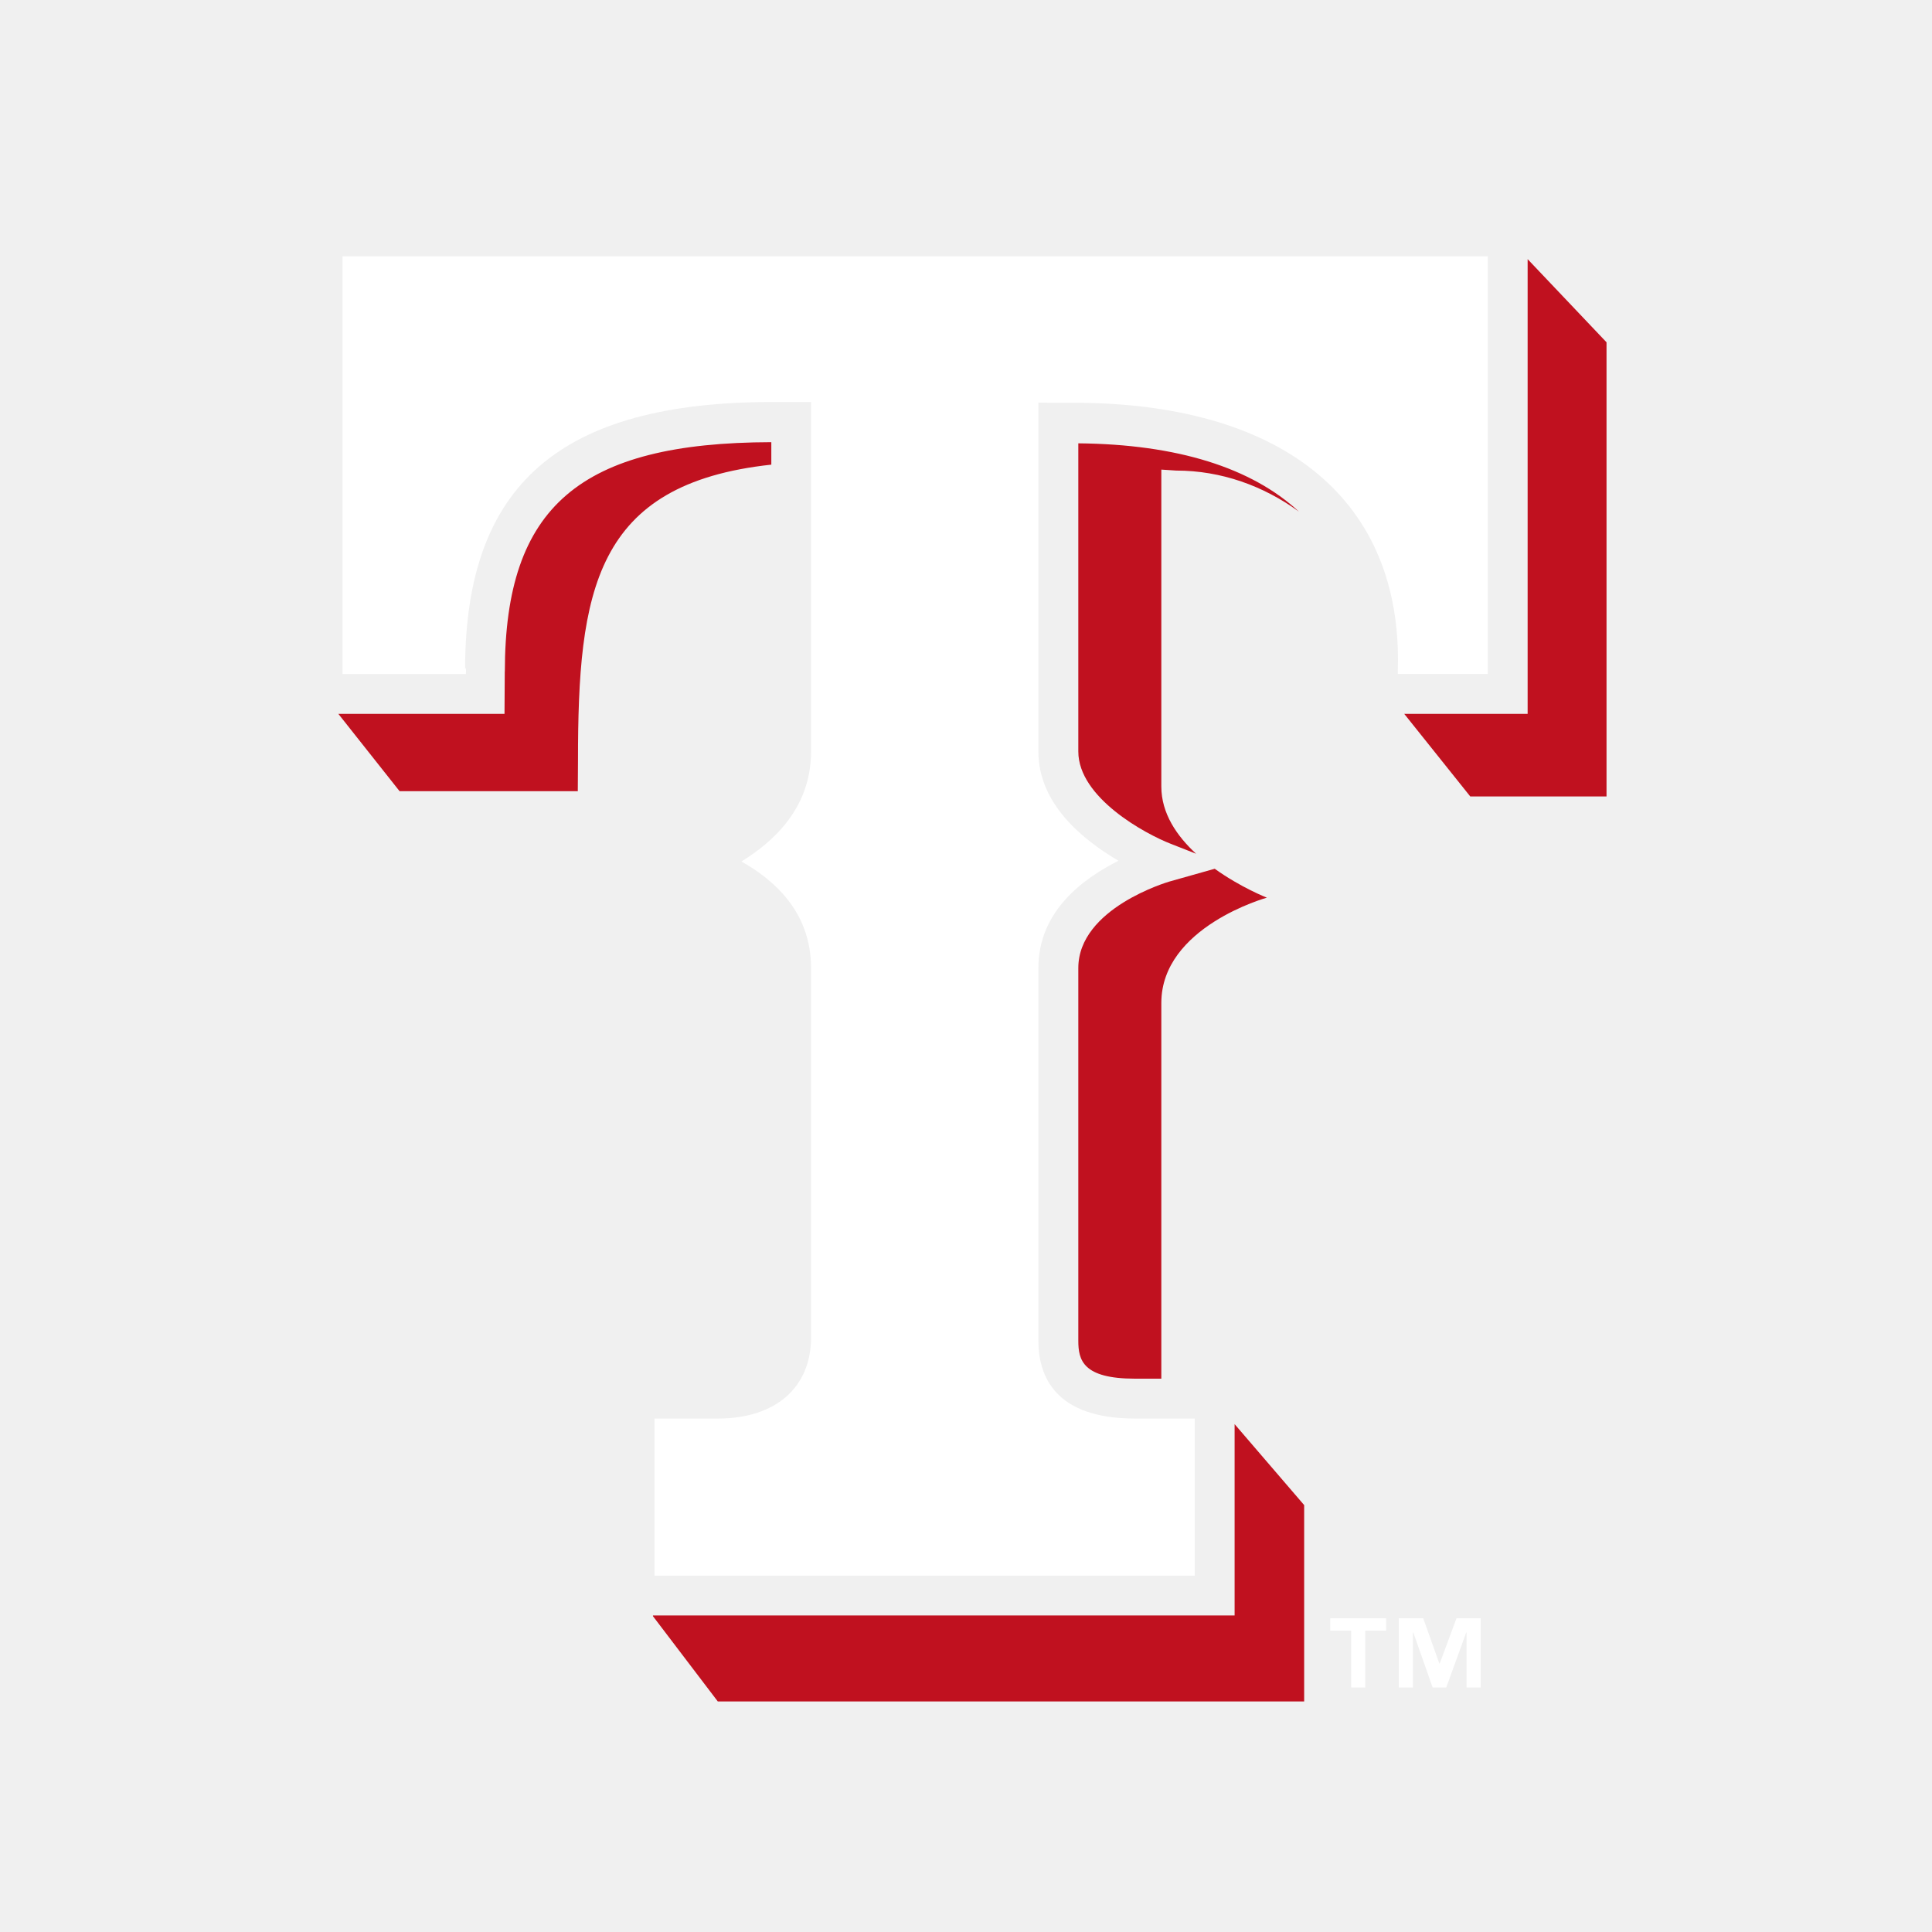
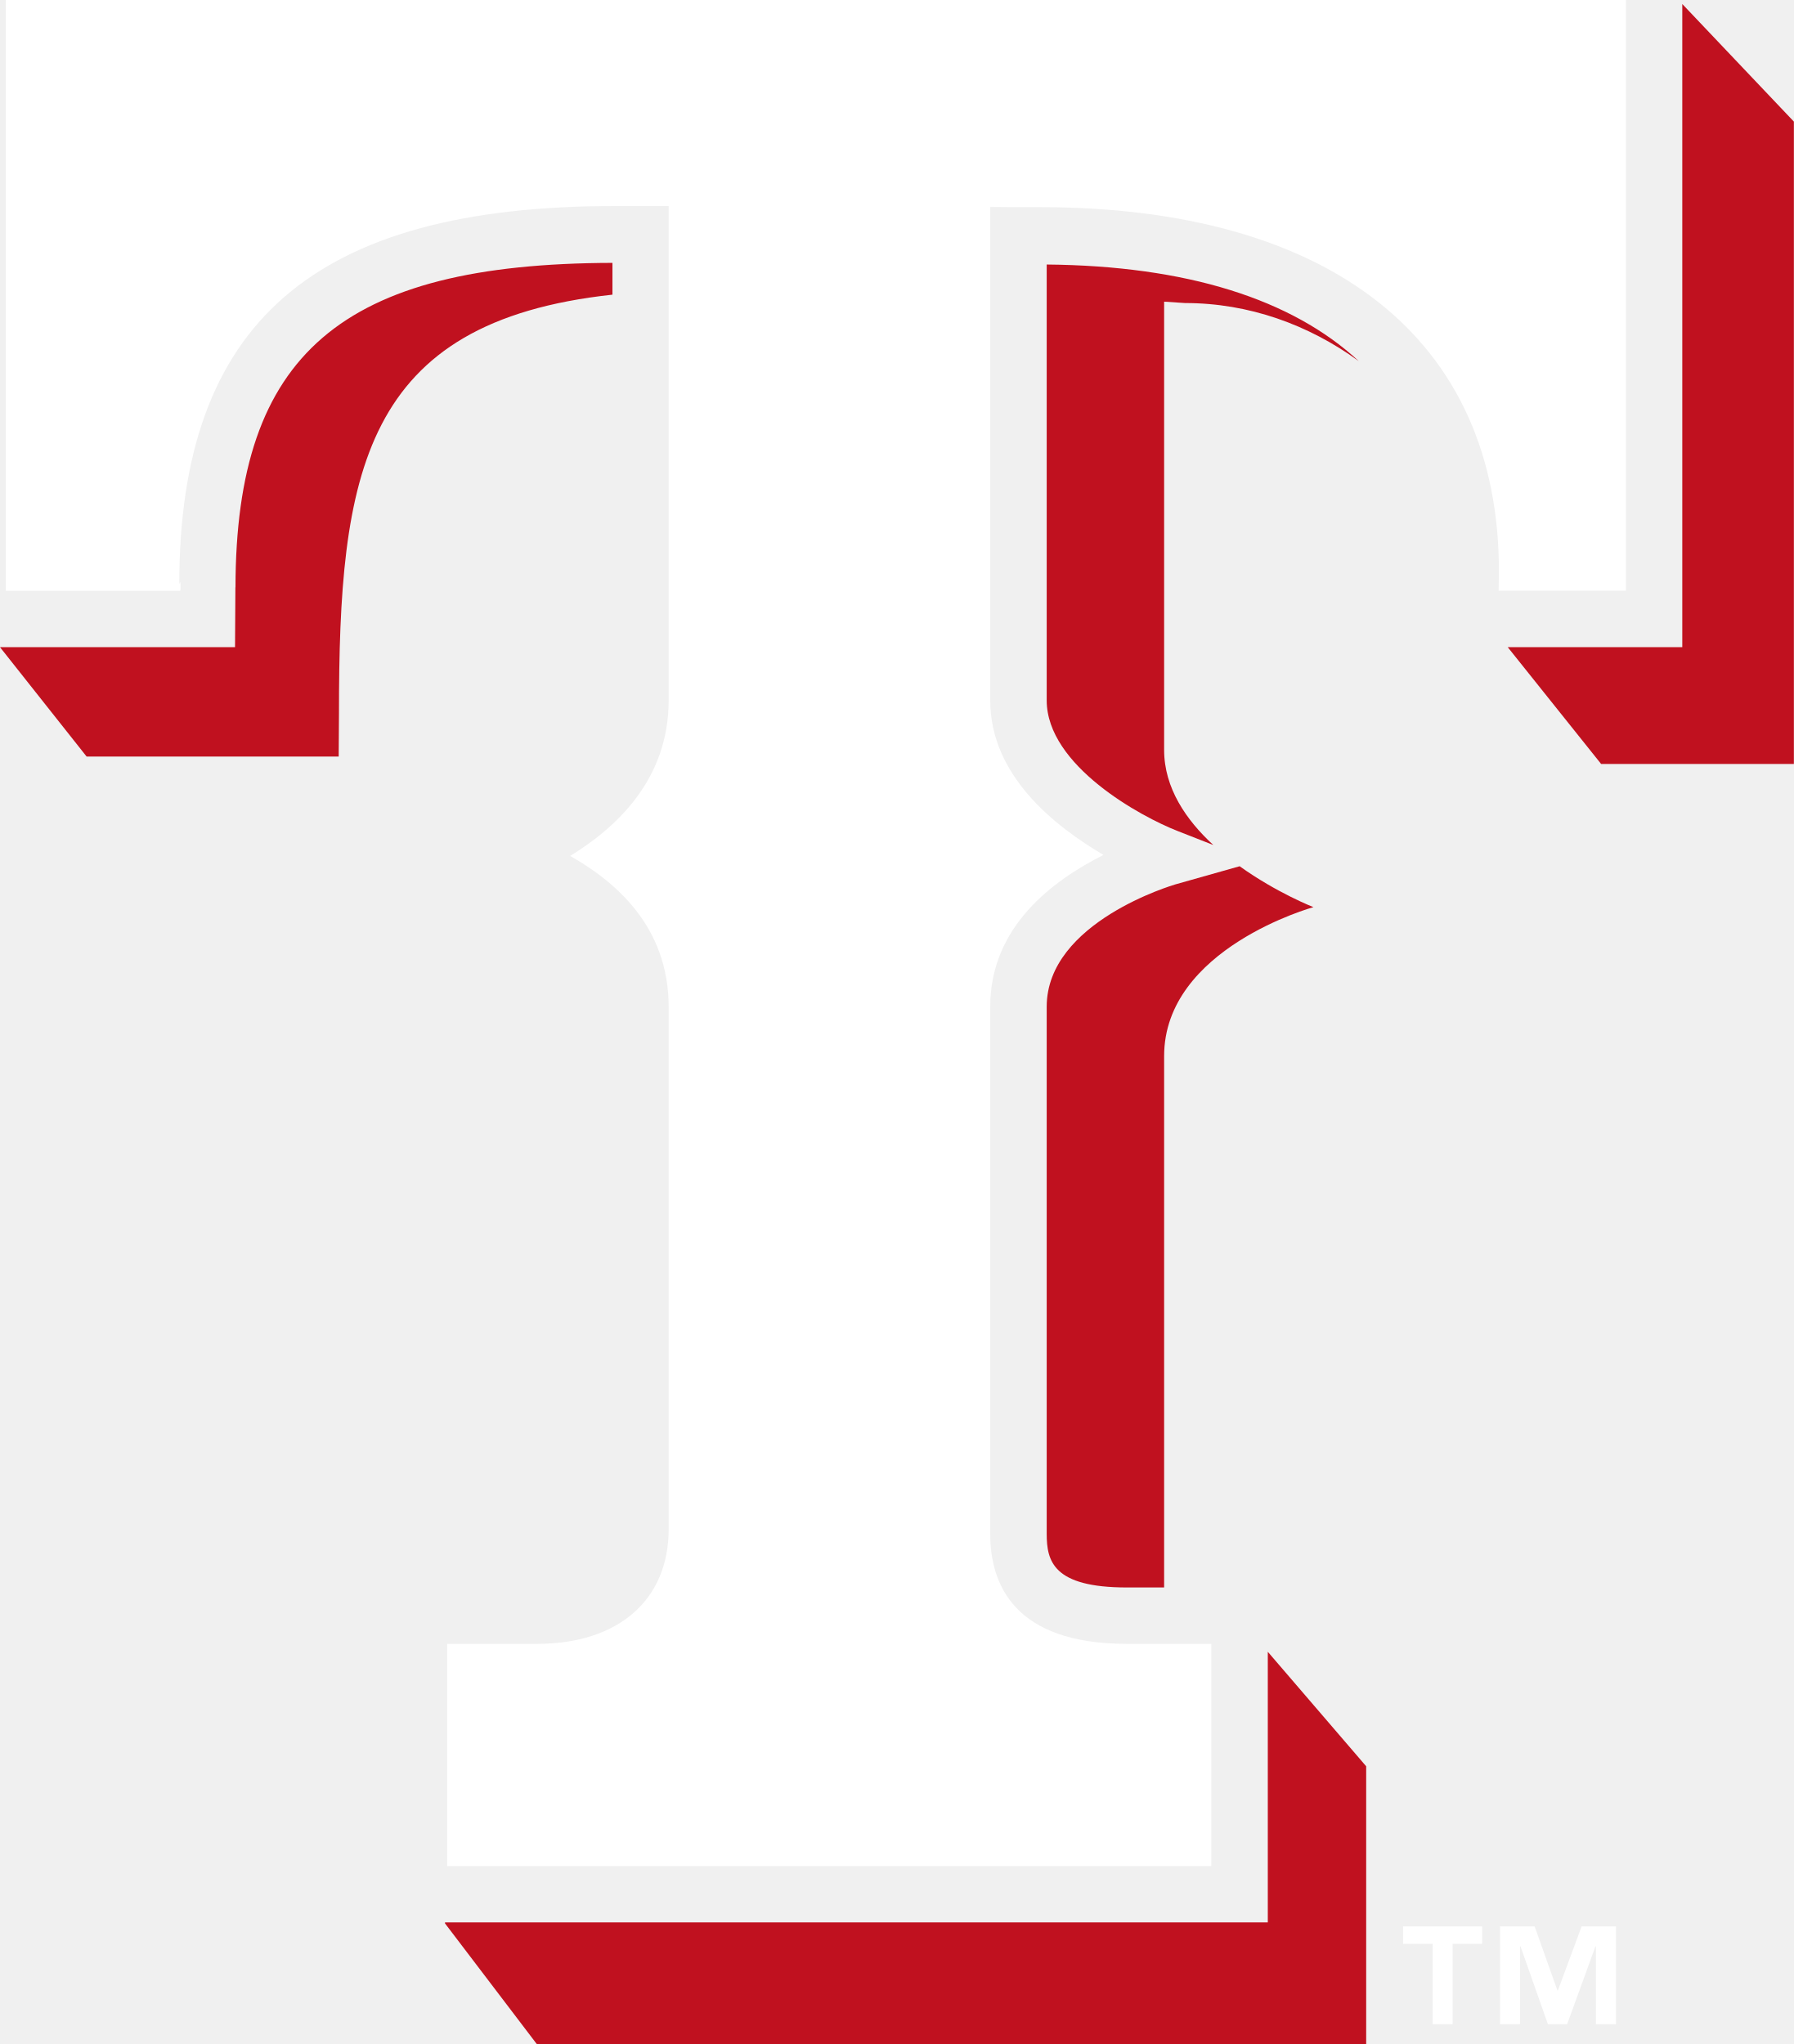
- <svg xmlns="http://www.w3.org/2000/svg" viewBox="0 0 300 300">
+ <svg xmlns="http://www.w3.org/2000/svg" viewBox="52.54 39.8 196.92 224.4">
  <path fill="#c0111f" d="M191.71 250.85v-29.71l10.8 12.57v30.49h-91.05l-10.07-13.24v-.11Zm-24.27-100.53c0-9.31 13.96-13.37 14.1-13.42l7.08-2c4.07 2.92 8.1 4.49 8.1 4.49s-16.39 4.52-16.39 16.35v58.34h-4.09c-8.12 0-8.8-2.91-8.8-5.89Zm82.02-97.17v70.52H228.3l-10.25-12.82h19.16V40.24Zm-82.02 15.69c15.35.14 26.91 3.79 34.26 10.61-5.5-4.01-12.08-6.38-19.06-6.38l-2.31-.15v49.21c0 4.18 2.42 7.7 5.4 10.44l-3.9-1.53c-4-1.55-14.39-7.18-14.39-14.35Zm-89.05 35.44c.03-25.65 11.67-35.55 41.38-35.62v3.49c-27.53 2.98-30.02 19.67-30.02 45.97l-.03 4.74H62.05l-9.51-12.01h25.8l.04-6.57Z" />
  <path fill="#fff" d="M53.18 39.8h177.84v64.85h-13.97c.01-1.03.03-2.16.03-2.16 0-25.4-18.4-39.95-50.44-39.95h-3.1l-2.3-.02v54.16c0 8.26 7.04 13.79 12.43 16.98-5.46 2.76-12.43 7.79-12.43 16.67v57.86c0 5.51 2.6 12.08 14.99 12.08h9.28v24.4h-83.88v-24.4h9.88c8.91 0 14.43-4.82 14.43-12.59v-57.35c0-8.9-5.97-13.82-10.81-16.56 4.82-2.97 10.81-8.2 10.81-17.08V62.42h-5.89c-33.07 0-47.83 12.81-47.83 41.54.11-.43.14-.25.14.22 0 .14-.02.3-.02.48H53.18Zm153.38 211.49h8.68v1.91H212v8.83h-2.19v-8.83h-3.25Zm19.6 0h3.77v10.74h-2.2v-8.55h-.05l-3.11 8.55h-2.11l-3.01-8.55h-.05v8.55h-2.2v-10.74h3.8l2.5 7.02h.06Z" />
</svg>
